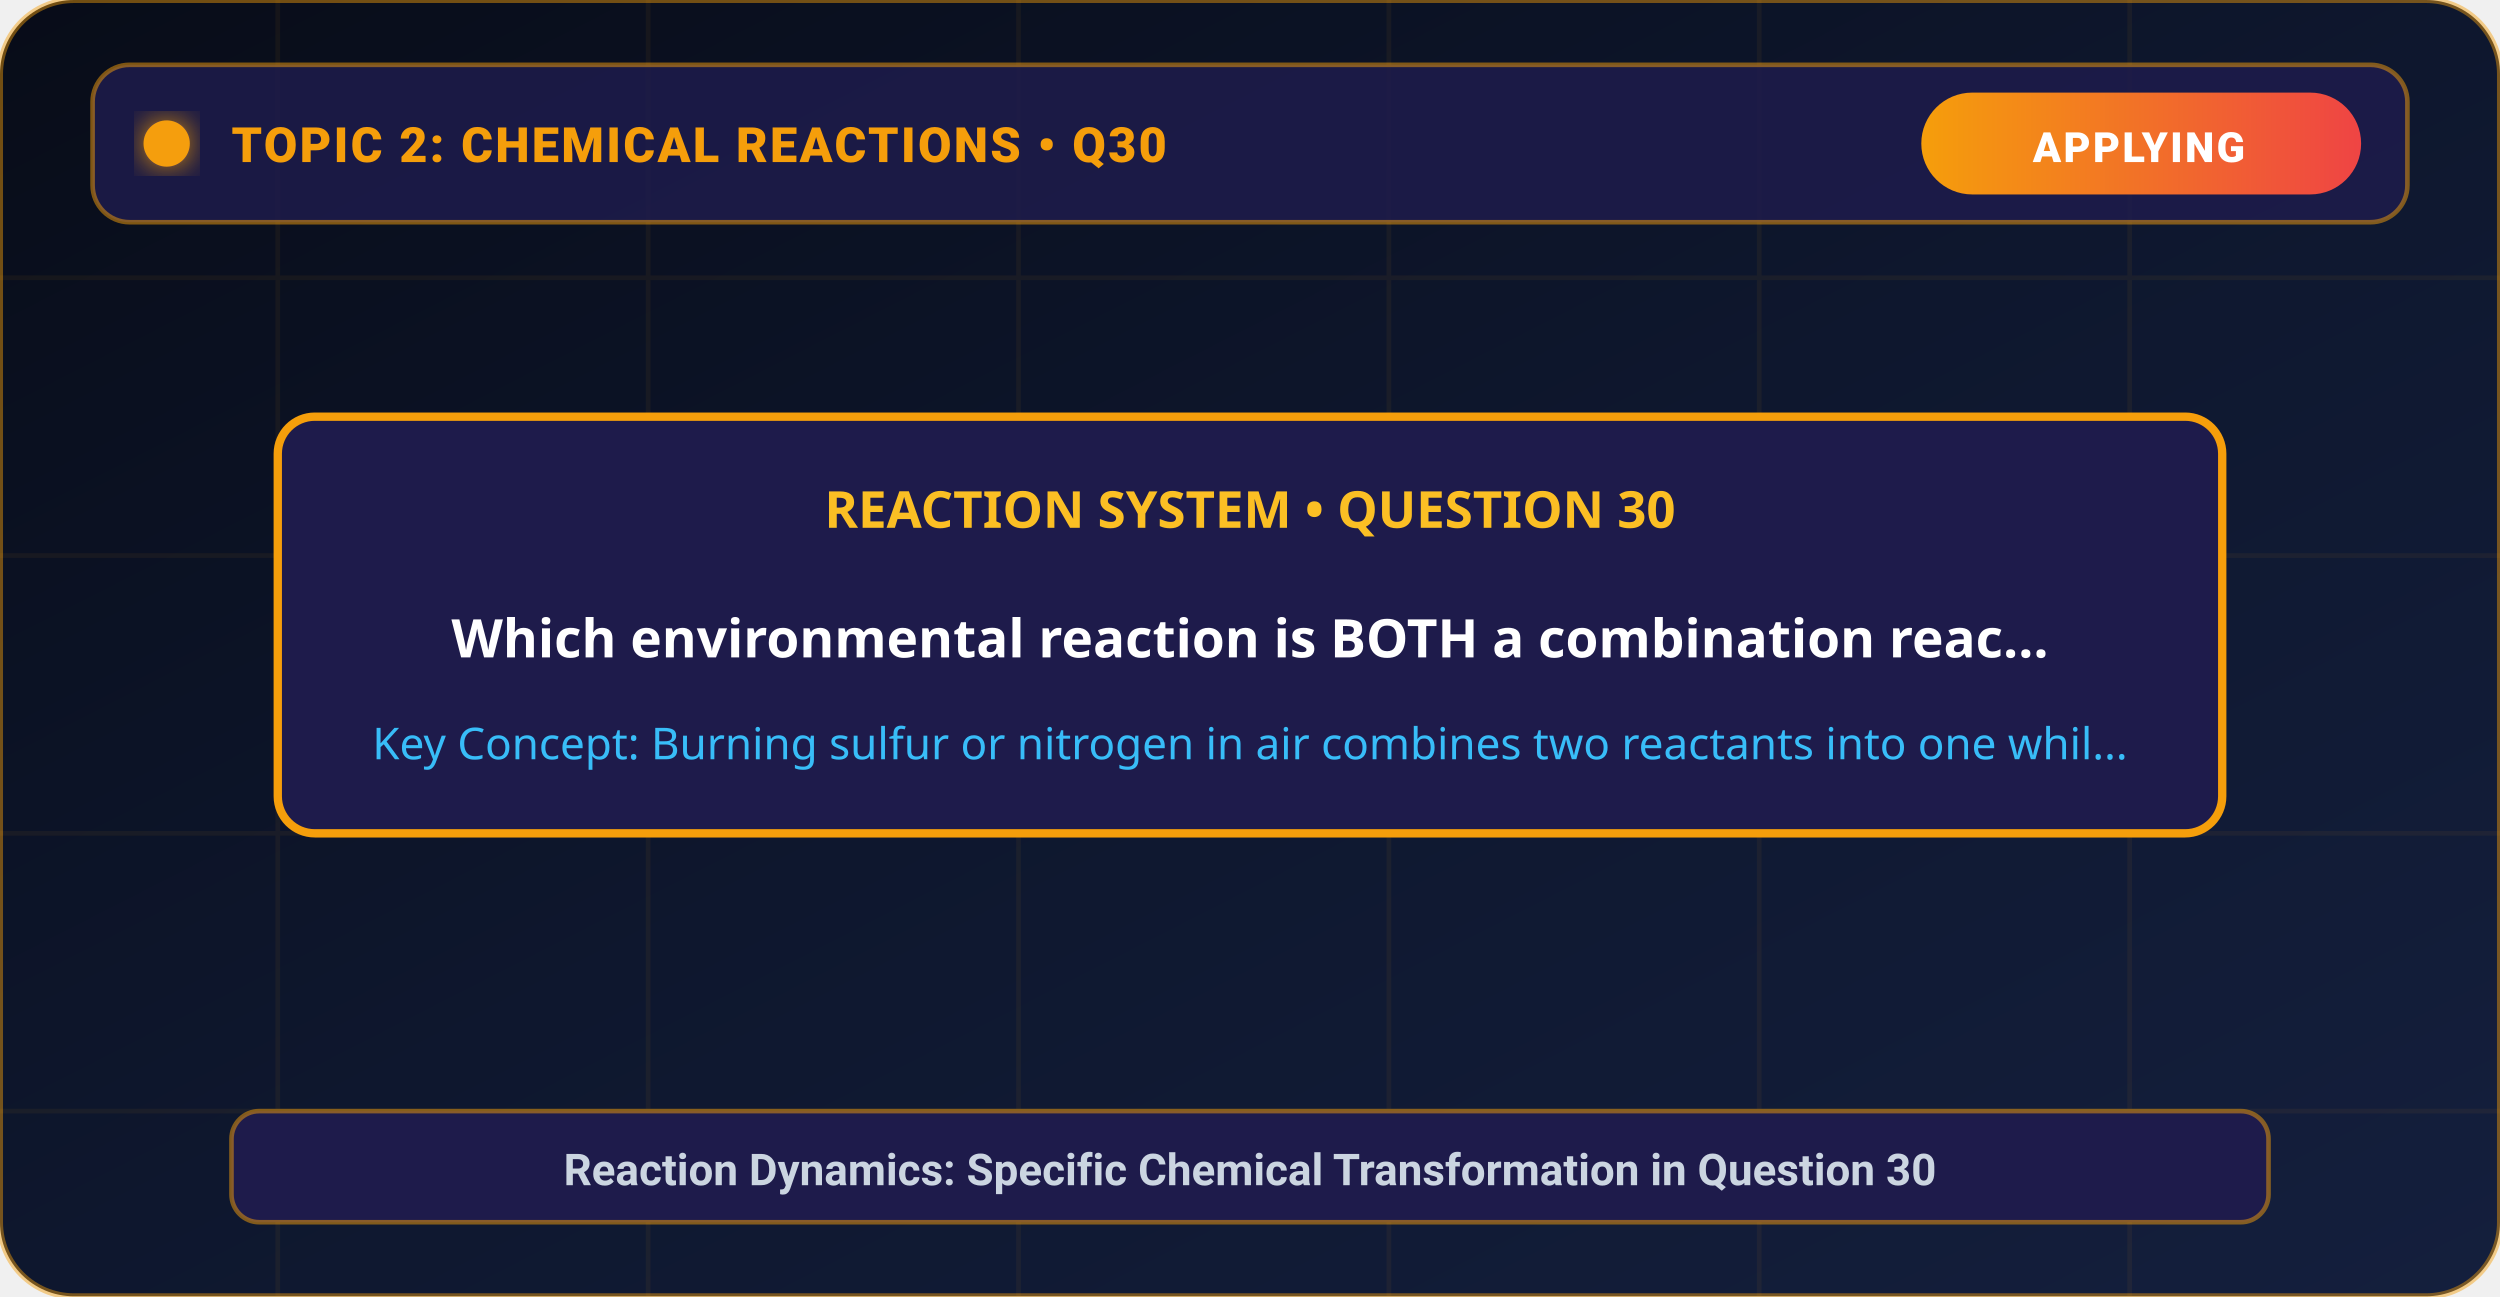
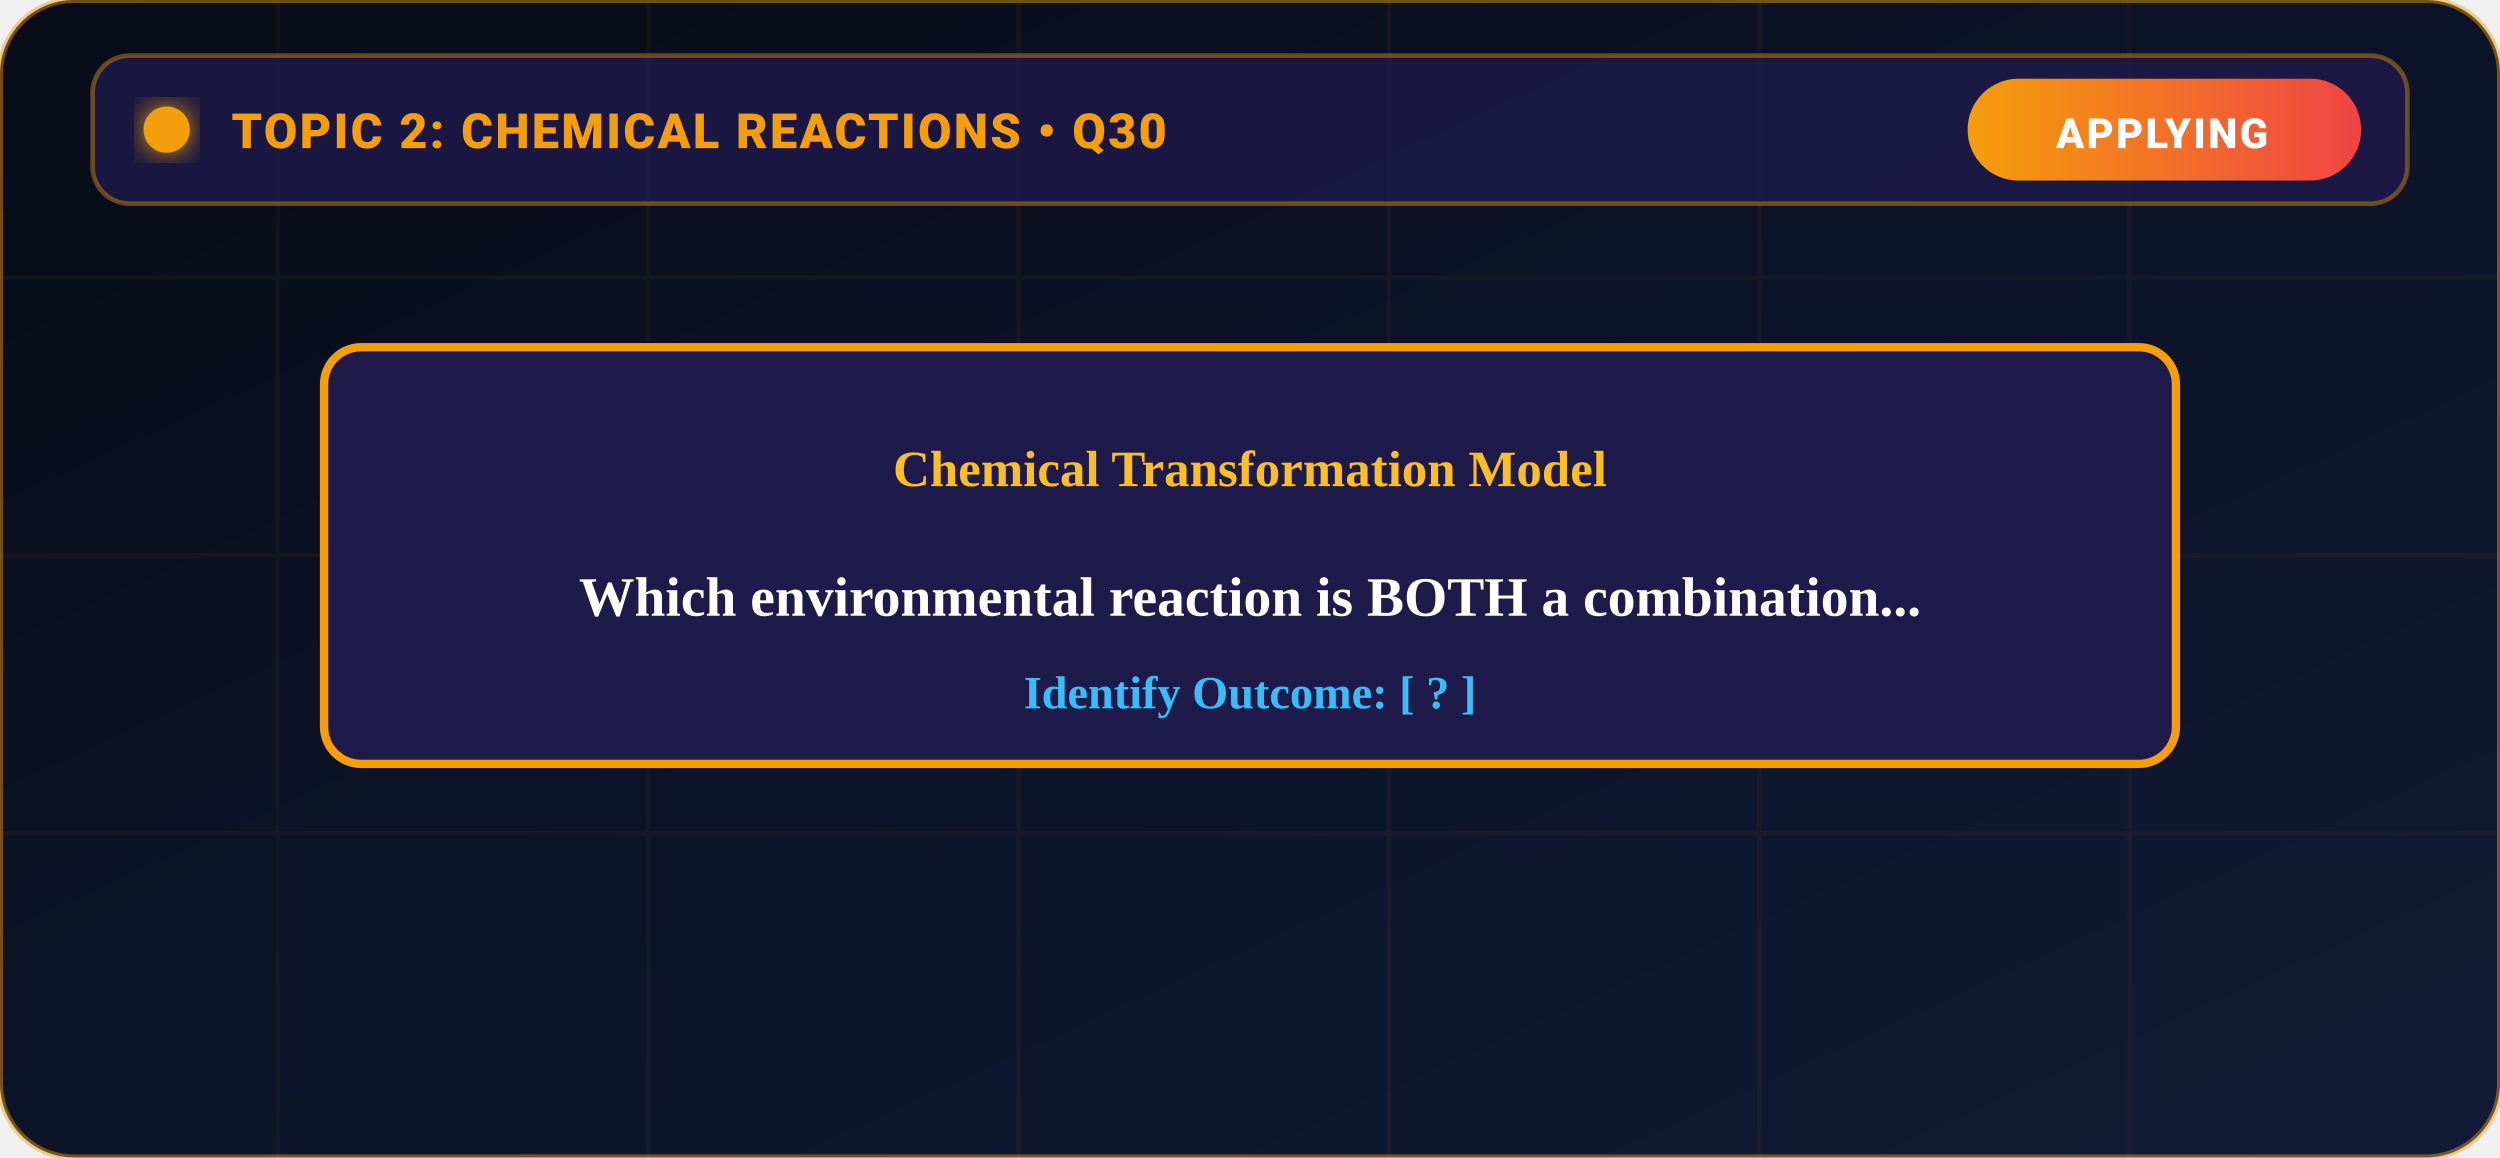
- <svg xmlns="http://www.w3.org/2000/svg" viewBox="0 0 540 280" width="100%" height="100%">
+ <svg xmlns="http://www.w3.org/2000/svg" viewBox="0 0 540 250" width="100%" height="100%">
  <defs>
    <linearGradient id="bgGrad_t2_30" x1="0%" y1="0%" x2="100%" y2="100%">
      <stop offset="0%" stop-color="#080c18" />
-       <stop offset="50%" stop-color="#0e172e" />
-       <stop offset="100%" stop-color="#141f3d" />
+       <stop offset="50%" stop-color="#0d1428" />
+       <stop offset="100%" stop-color="#121b36" />
    </linearGradient>
    <linearGradient id="primaryGrad_t2_30" x1="0%" y1="0%" x2="100%" y2="0%">
      <stop offset="0%" stop-color="#f59e0b" />
      <stop offset="100%" stop-color="#ef4444" />
    </linearGradient>
    <filter id="glow_t2_30" x="-20%" y="-20%" width="140%" height="140%">
-       <feGaussianBlur stdDeviation="3.5" result="blur" />
+       <feGaussianBlur stdDeviation="3" result="blur" />
      <feComposite in="SourceGraphic" in2="blur" operator="over" />
    </filter>
  </defs>
-   <rect width="540" height="280" rx="16" fill="url(#bgGrad_t2_30)" stroke="#f59e0b" stroke-width="1.3" stroke-opacity="0.45" />
-   <g opacity="0.06" stroke="#f59e0b" stroke-width="1">
-     <line x1="60" y1="0" x2="60" y2="280" />
-     <line x1="140" y1="0" x2="140" y2="280" />
-     <line x1="220" y1="0" x2="220" y2="280" />
-     <line x1="300" y1="0" x2="300" y2="280" />
-     <line x1="380" y1="0" x2="380" y2="280" />
-     <line x1="460" y1="0" x2="460" y2="280" />
+   <rect width="540" height="250" rx="16" fill="url(#bgGrad_t2_30)" stroke="#f59e0b" stroke-width="1.3" stroke-opacity="0.45" />
+   <g opacity="0.04" stroke="#f59e0b" stroke-width="1">
+     <line x1="60" y1="0" x2="60" y2="250" />
+     <line x1="140" y1="0" x2="140" y2="250" />
+     <line x1="220" y1="0" x2="220" y2="250" />
+     <line x1="300" y1="0" x2="300" y2="250" />
+     <line x1="380" y1="0" x2="380" y2="250" />
+     <line x1="460" y1="0" x2="460" y2="250" />
    <line x1="0" y1="60" x2="540" y2="60" />
    <line x1="0" y1="120" x2="540" y2="120" />
    <line x1="0" y1="180" x2="540" y2="180" />
-     <line x1="0" y1="240" x2="540" y2="240" />
  </g>
-   <rect x="20" y="14" width="500" height="34" rx="8" fill="#1e1b4b" fill-opacity="0.85" stroke="#f59e0b" stroke-width="1" stroke-opacity="0.5" />
-   <circle cx="36" cy="31" r="5" fill="#f59e0b" filter="url(#glow_t2_30)" />
-   <text x="50" y="35" fill="#f59e0b" font-family="'Segoe UI', Roboto, sans-serif" font-size="10.5" font-weight="900" letter-spacing="0.5">TOPIC 2: CHEMICAL REACTIONS • Q30</text>
-   <rect x="415" y="20" width="95" height="22" rx="11" fill="url(#primaryGrad_t2_30)" />
-   <text x="462" y="35" fill="#ffffff" font-family="'Segoe UI', Roboto, sans-serif" font-size="9" font-weight="900" text-anchor="middle" letter-spacing="0.5">APPLYING</text>
+   <rect x="20" y="12" width="500" height="32" rx="8" fill="#1e1b4b" fill-opacity="0.8" stroke="#f59e0b" stroke-width="1" stroke-opacity="0.4" />
+   <circle cx="36" cy="28" r="5" fill="#f59e0b" filter="url(#glow_t2_30)" />
+   <text x="50" y="32" fill="#f59e0b" font-family="'Segoe UI', Roboto, sans-serif" font-size="10.5" font-weight="900" letter-spacing="0.5">TOPIC 2: CHEMICAL REACTIONS • Q30</text>
+   <rect x="425" y="17" width="85" height="22" rx="11" fill="url(#primaryGrad_t2_30)" />
+   <text x="467" y="32" fill="#ffffff" font-family="'Segoe UI', Roboto, sans-serif" font-size="9" font-weight="900" text-anchor="middle" letter-spacing="0.5">APPLYING</text>
  <g transform="translate(0, 10)">
-     <g transform="translate(60, 80)">
-       <rect x="0" y="0" width="420" height="90" rx="8" fill="#1e1b4b" stroke="#f59e0b" stroke-width="1.8" />
-       <text x="210" y="24" fill="#fbbf24" font-family="sans-serif" font-size="11" font-weight="bold" text-anchor="middle">REACTION SYSTEM • QUESTION 30</text>
-       <text x="210" y="52" fill="#ffffff" font-family="sans-serif" font-size="11.5" font-weight="bold" text-anchor="middle">Which environmental reaction is BOTH a combination reac...</text>
-       <text x="210" y="74" fill="#38bdf8" font-family="sans-serif" font-size="9.5" text-anchor="middle">Key Concept: Burning sulfur or nitrogen in air combines two reactants into one whil...</text>
+     <g transform="translate(70, 65)">
+       <rect x="0" y="0" width="400" height="90" rx="8" fill="#1e1b4b" stroke="#f59e0b" stroke-width="1.8" />
+       <text x="200" y="30" fill="#fbbf24" font-size="11" font-weight="bold" text-anchor="middle">Chemical Transformation Model</text>
+       <text x="200" y="58" fill="#ffffff" font-size="12" font-weight="bold" text-anchor="middle">Which environmental reaction is BOTH a combination...</text>
+       <text x="200" y="78" fill="#38bdf8" font-size="10" font-weight="bold" text-anchor="middle">Identify Outcome: [ ? ]</text>
    </g>
  </g>
-   <rect x="50" y="240" width="440" height="24" rx="6" fill="#1e1b4b" stroke="#f59e0b" stroke-width="1" stroke-opacity="0.5" />
-   <text x="270" y="256" fill="#cbd5e1" font-family="'Segoe UI', Roboto, sans-serif" font-size="9.5" font-weight="bold" text-anchor="middle">Reaction Dynamics: Specific Chemical Transformation in Question 30</text>
</svg>
